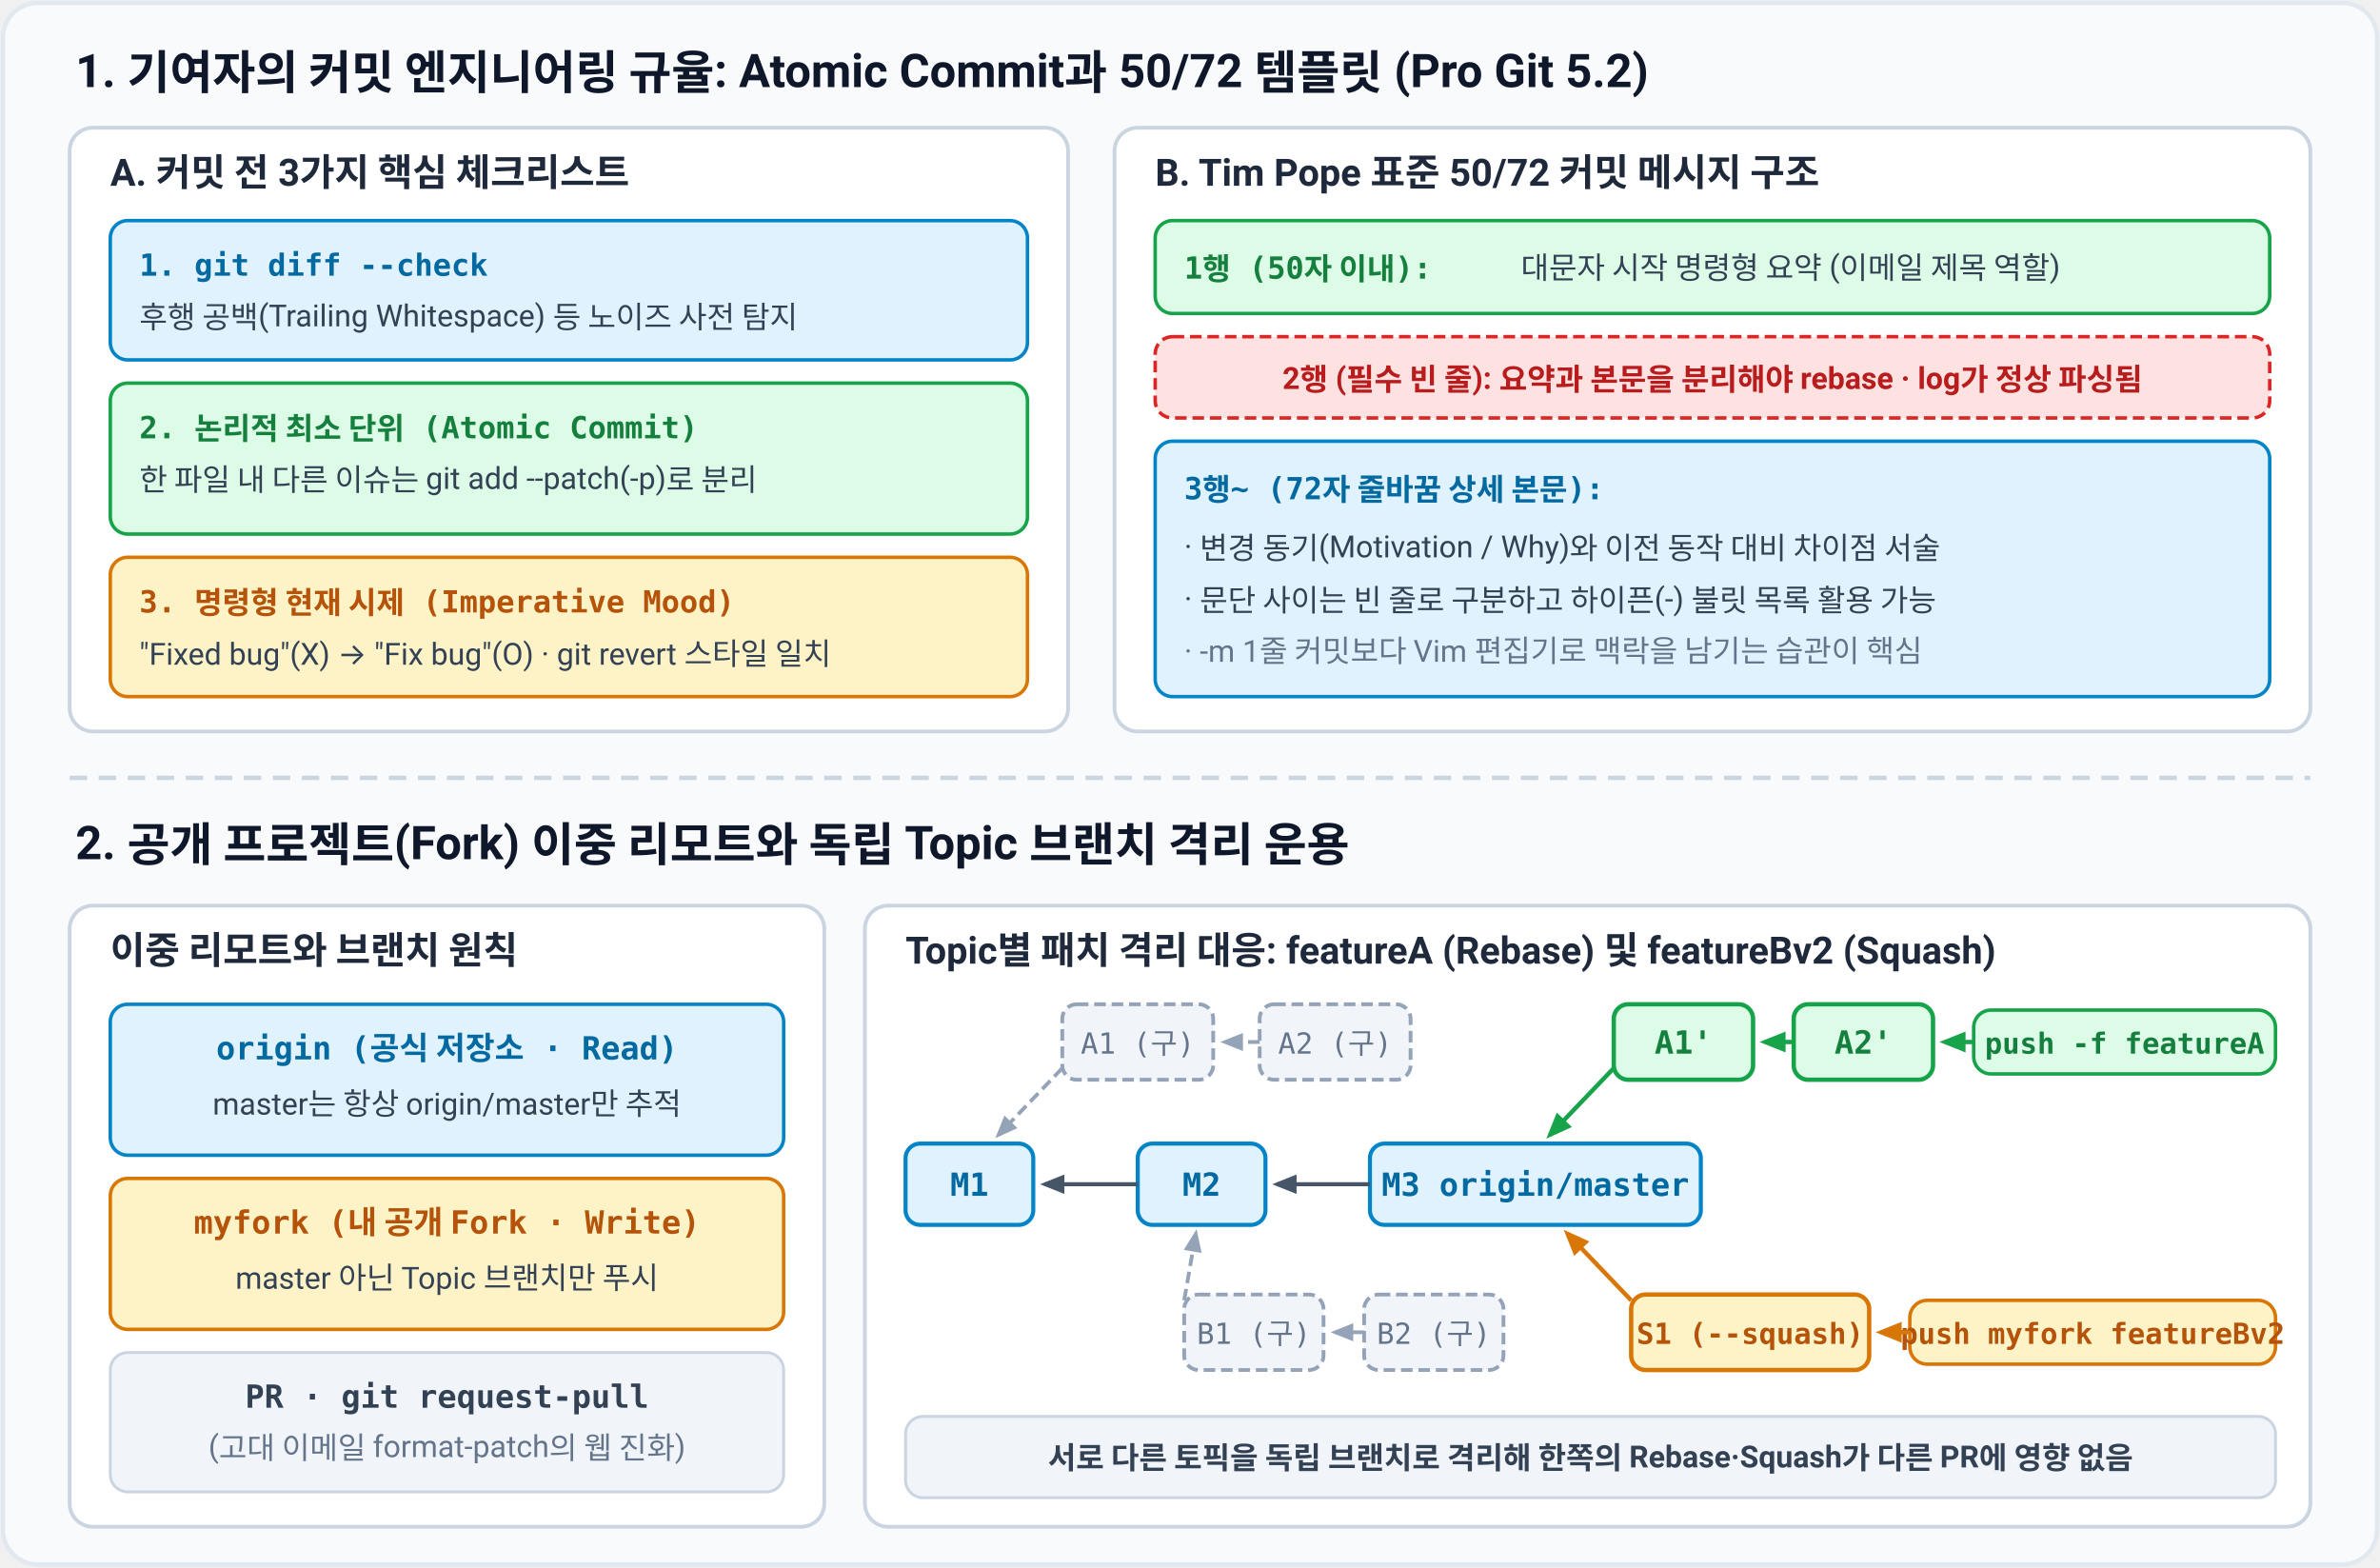
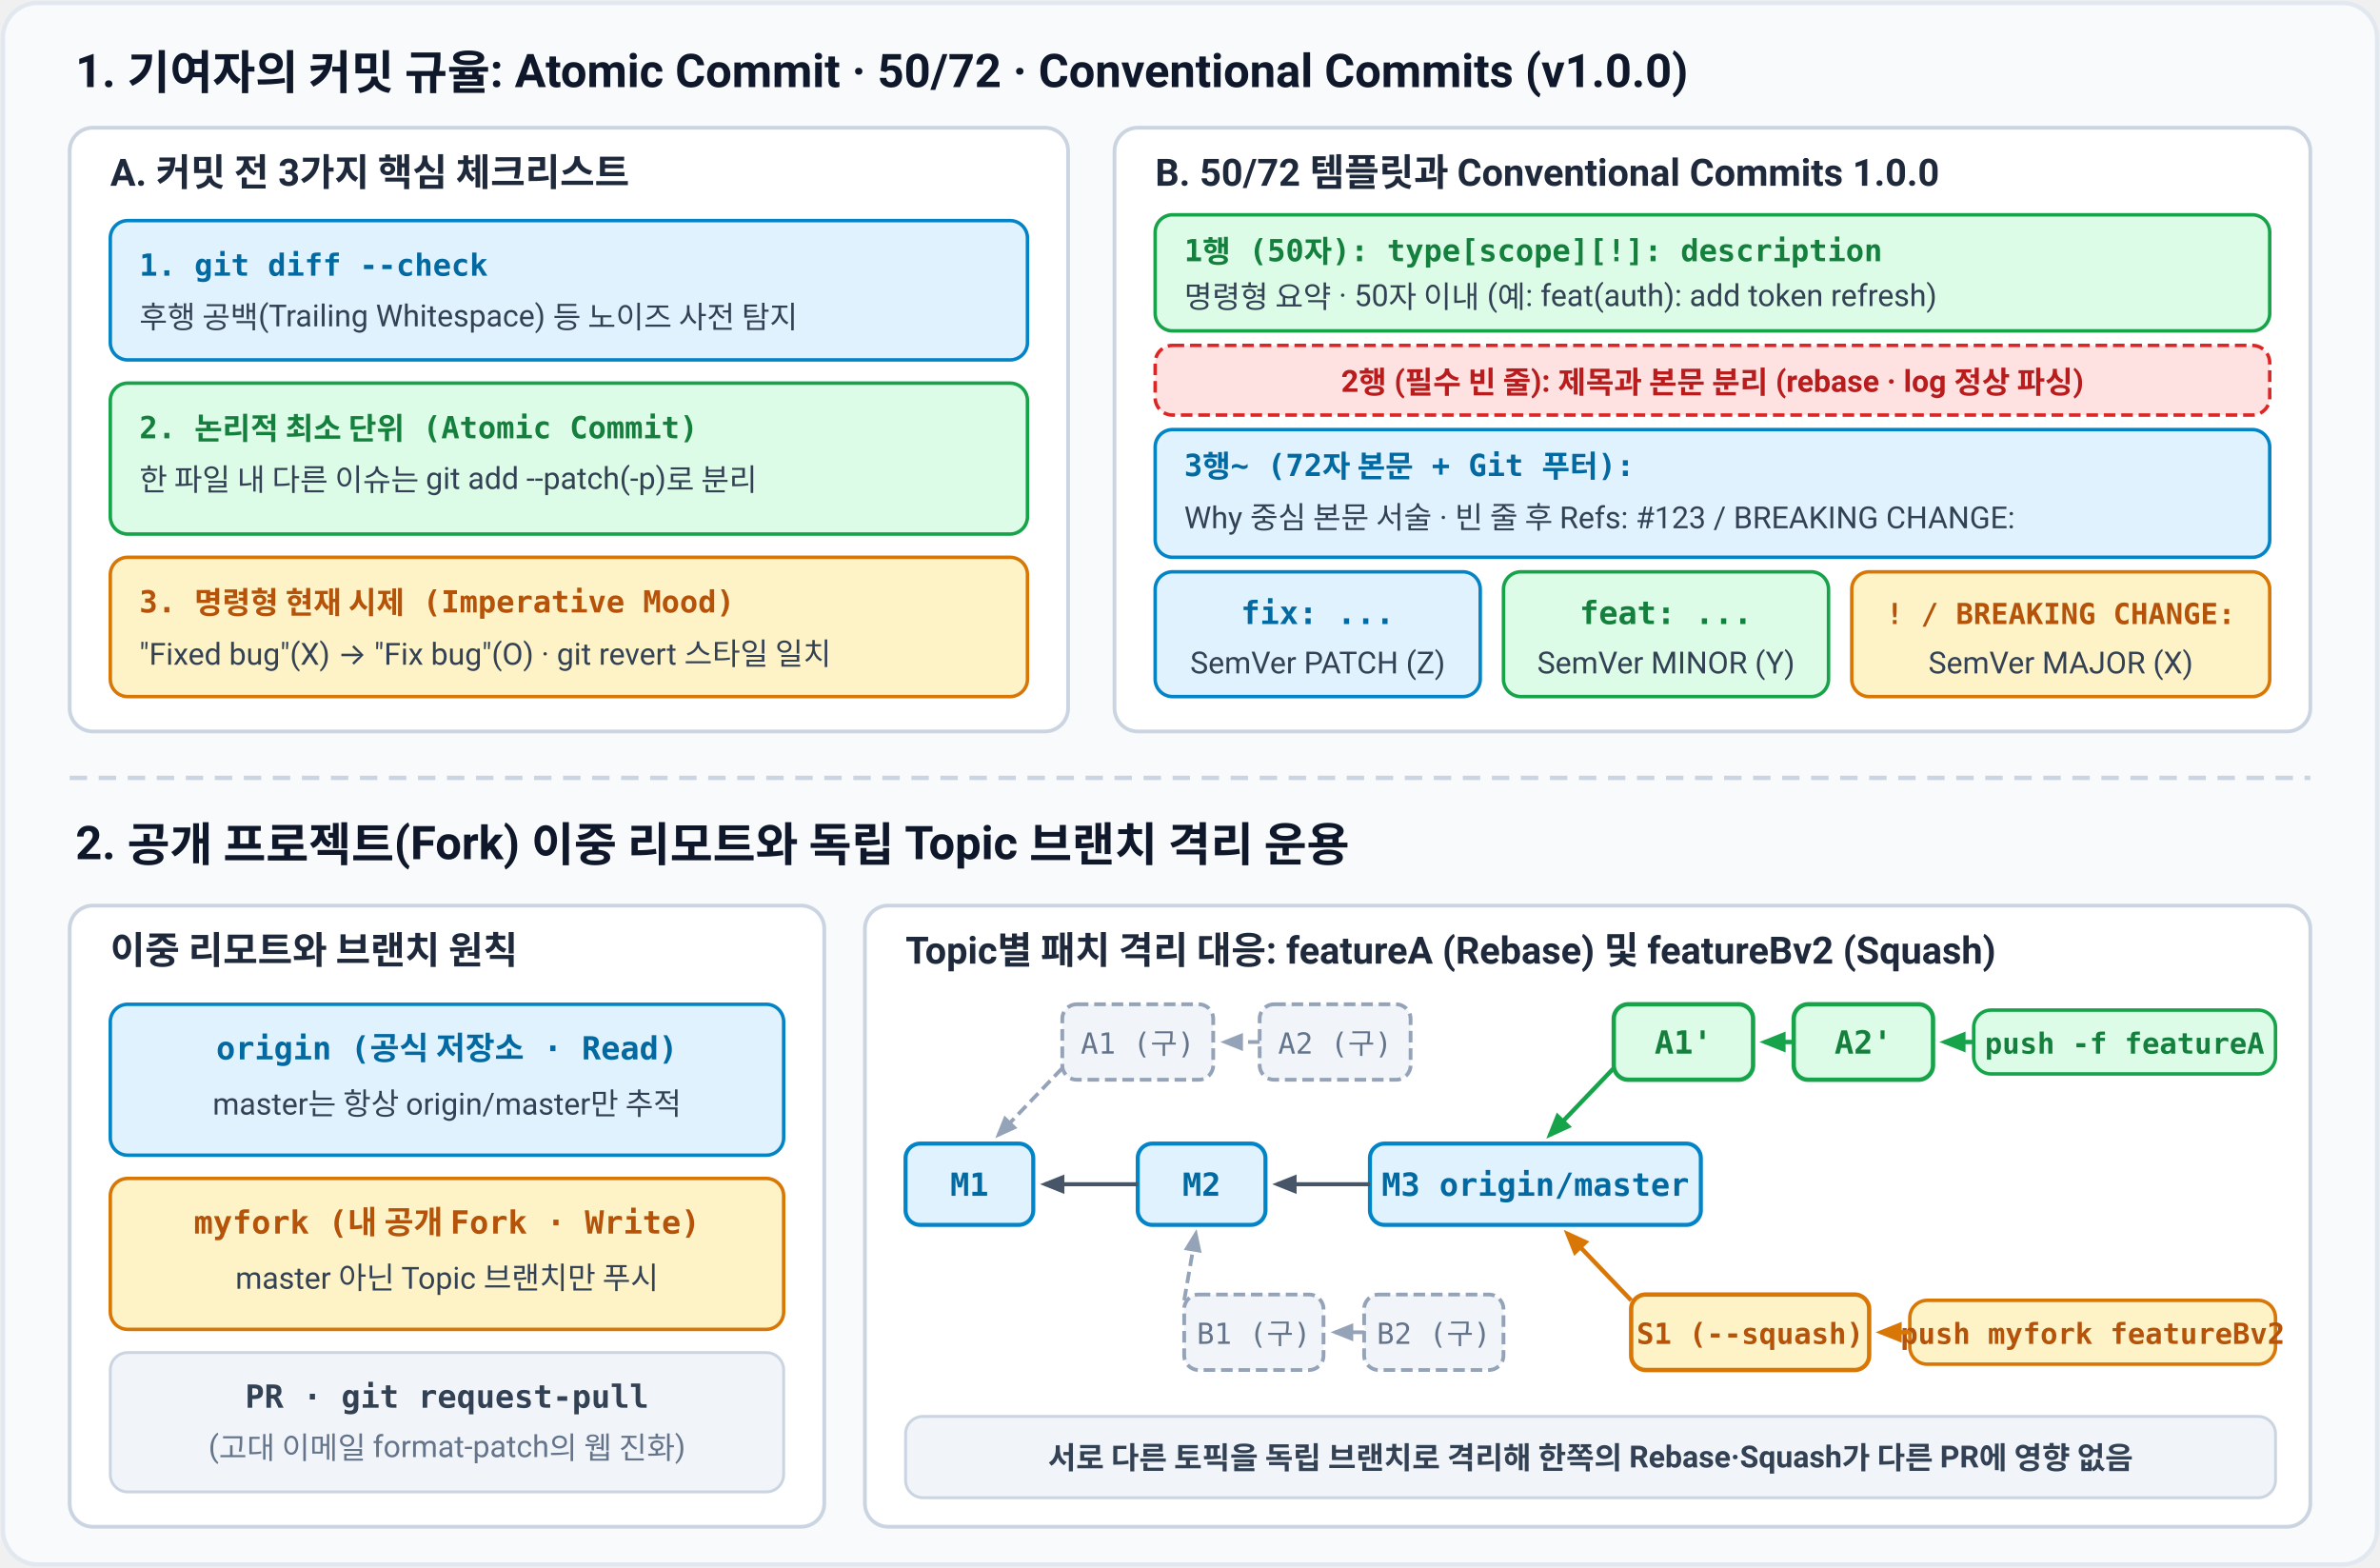
<svg xmlns="http://www.w3.org/2000/svg" viewBox="0 0 820 540" width="820" height="540" role="img" aria-labelledby="diagram-title diagram-desc">
  <defs>
    <style>
      .bg { fill: #f8fafc; stroke: #e2e8f0; stroke-width: 1.5; }
      .divider { stroke: #cbd5e1; stroke-width: 1.5; stroke-dasharray: 6 4; }
      .section-title { font-family: -apple-system, BlinkMacSystemFont, "Segoe UI", Roboto, sans-serif; font-size: 16px; font-weight: 700; fill: #0f172a; }
      .panel-title { font-family: -apple-system, BlinkMacSystemFont, "Segoe UI", Roboto, sans-serif; font-size: 13px; font-weight: 700; fill: #1e293b; }

      .box-title { font-family: -apple-system, BlinkMacSystemFont, "Segoe UI", Roboto, sans-serif; font-size: 12px; font-weight: 700; text-anchor: middle; }
      .mono-title { font-family: ui-monospace, SFMono-Regular, Menlo, monospace; font-size: 11px; font-weight: 700; text-anchor: middle; }
      .sub-txt { font-family: -apple-system, BlinkMacSystemFont, "Segoe UI", Roboto, sans-serif; font-size: 10.5px; text-anchor: middle; }
      .mono-sub { font-family: ui-monospace, SFMono-Regular, Menlo, monospace; font-size: 10px; text-anchor: middle; }
      .mono-left { font-family: ui-monospace, SFMono-Regular, Menlo, monospace; font-size: 10.5px; font-weight: 700; text-anchor: start; }
      .sub-left { font-family: -apple-system, BlinkMacSystemFont, "Segoe UI", Roboto, sans-serif; font-size: 10.5px; text-anchor: start; }

      .panel-card { fill: #ffffff; stroke: #cbd5e1; stroke-width: 1.3; rx: 8; }
      .pill-green { fill: #dcfce7; stroke: #16a34a; stroke-width: 1.2; rx: 6; }
      .pill-blue { fill: #e0f2fe; stroke: #0284c7; stroke-width: 1.2; rx: 6; }
      .pill-red { fill: #fee2e2; stroke: #dc2626; stroke-width: 1.2; stroke-dasharray: 4 2; rx: 6; }
      .pill-amber { fill: #fef3c7; stroke: #d97706; stroke-width: 1.2; rx: 6; }
      .pill-note { fill: #f1f5f9; stroke: #cbd5e1; stroke-width: 1; rx: 6; }

      .node-master { fill: #e0f2fe; stroke: #0284c7; stroke-width: 1.4; rx: 5; }
      .node-rebase { fill: #dcfce7; stroke: #16a34a; stroke-width: 1.5; rx: 5; }
      .node-old { fill: #f1f5f9; stroke: #94a3b8; stroke-width: 1.3; stroke-dasharray: 4 2; rx: 5; }
      .node-squash { fill: #fef3c7; stroke: #d97706; stroke-width: 1.5; rx: 5; }

      .txt-slate { fill: #334155; }
      .txt-muted { fill: #64748b; }
      .txt-blue { fill: #0369a1; }
      .txt-green { fill: #15803d; }
      .txt-amber { fill: #b45309; }
      .txt-red { fill: #b91c1c; }

      .arrow-slate { stroke: #475569; stroke-width: 1.4; fill: none; }
      .arrow-muted { stroke: #94a3b8; stroke-width: 1.3; stroke-dasharray: 4 2; fill: none; }
      .arrow-green { stroke: #16a34a; stroke-width: 1.5; fill: none; }
      .arrow-green-dash { stroke: #16a34a; stroke-width: 1.5; stroke-dasharray: 5 3; fill: none; }
      .arrow-amber { stroke: #d97706; stroke-width: 1.5; fill: none; }
    </style>
    <marker id="head-slate" viewBox="0 0 10 10" refX="8" refY="5" markerWidth="6" markerHeight="6" orient="auto-start-reverse">
      <path d="M 0 1 L 10 5 L 0 9 z" fill="#475569" />
    </marker>
    <marker id="head-muted" viewBox="0 0 10 10" refX="8" refY="5" markerWidth="6" markerHeight="6" orient="auto-start-reverse">
      <path d="M 0 1 L 10 5 L 0 9 z" fill="#94a3b8" />
    </marker>
    <marker id="head-green" viewBox="0 0 10 10" refX="8" refY="5" markerWidth="6" markerHeight="6" orient="auto-start-reverse">
      <path d="M 0 1 L 10 5 L 0 9 z" fill="#16a34a" />
    </marker>
    <marker id="head-amber" viewBox="0 0 10 10" refX="8" refY="5" markerWidth="6" markerHeight="6" orient="auto-start-reverse">
      <path d="M 0 1 L 10 5 L 0 9 z" fill="#d97706" />
    </marker>
  </defs>
  <rect x="1" y="1" width="818" height="538" rx="12" class="bg" />
-   <text x="26" y="30" class="section-title">1. 기여자의 커밋 엔지니어링 규율: Atomic Commit과 50/72 템플릿 (Pro Git 5.2)</text>
+   <text x="26" y="30" class="section-title">1. 기여자의 커밋 규율: Atomic Commit · 50/72 · Conventional Commits (v1.0.0)</text>
  <rect x="24" y="44" width="344" height="208" class="panel-card" />
  <text x="38" y="64" class="panel-title">A. 커밋 전 3가지 핵심 체크리스트</text>
  <rect x="38" y="76" width="316" height="48" class="pill-blue" />
  <text x="48" y="95" class="mono-left txt-blue">1. git diff --check</text>
  <text x="48" y="113" class="sub-left txt-slate">후행 공백(Trailing Whitespace) 등 노이즈 사전 탐지</text>
  <rect x="38" y="132" width="316" height="52" class="pill-green" />
  <text x="48" y="151" class="mono-left txt-green">2. 논리적 최소 단위 (Atomic Commit)</text>
  <text x="48" y="169" class="sub-left txt-slate">한 파일 내 다른 이슈는 git add --patch(-p)로 분리</text>
  <rect x="38" y="192" width="316" height="48" class="pill-amber" />
  <text x="48" y="211" class="mono-left txt-amber">3. 명령형 현재 시제 (Imperative Mood)</text>
  <text x="48" y="229" class="sub-left txt-slate">"Fixed bug"(X) → "Fix bug"(O) · git revert 스타일 일치</text>
  <rect x="384" y="44" width="412" height="208" class="panel-card" />
-   <text x="398" y="64" class="panel-title">B. Tim Pope 표준 50/72 커밋 메시지 구조</text>
-   <rect x="398" y="76" width="384" height="32" class="pill-green" />
-   <text x="408" y="96" class="mono-left txt-green">1행 (50자 이내):</text>
-   <text x="524" y="96" class="sub-left txt-slate">대문자 시작 명령형 요약 (이메일 제목 역할)</text>
-   <rect x="398" y="116" width="384" height="28" class="pill-red" />
-   <text x="590" y="134" class="sub-txt txt-red" style="font-weight: 700;">2행 (필수 빈 줄): 요약과 본문을 분리해야 rebase · log가 정상 파싱됨</text>
-   <rect x="398" y="152" width="384" height="88" class="pill-blue" />
-   <text x="408" y="172" class="mono-left txt-blue">3행~ (72자 줄바꿈 상세 본문):</text>
-   <text x="408" y="192" class="sub-left txt-slate">· 변경 동기(Motivation / Why)와 이전 동작 대비 차이점 서술</text>
-   <text x="408" y="210" class="sub-left txt-slate">· 문단 사이는 빈 줄로 구분하고 하이픈(-) 불릿 목록 활용 가능</text>
-   <text x="408" y="228" class="sub-left txt-muted">· -m 1줄 커밋보다 Vim 편집기로 맥락을 남기는 습관이 핵심</text>
+   <text x="398" y="64" class="panel-title">B. 50/72 템플릿과 Conventional Commits 1.0.0</text>
+   <rect x="398" y="74" width="384" height="40" class="pill-green" />
+   <text x="408" y="90" class="mono-left txt-green">1행 (50자): type[scope][!]: description</text>
+   <text x="408" y="106" class="sub-left txt-slate">명령형 요약 · 50자 이내 (예: feat(auth): add token refresh)</text>
+   <rect x="398" y="119" width="384" height="24" class="pill-red" />
+   <text x="590" y="135" class="sub-txt txt-red" style="font-weight: 700;">2행 (필수 빈 줄): 제목과 본문 분리 (rebase · log 정상 파싱)</text>
+   <rect x="398" y="148" width="384" height="44" class="pill-blue" />
+   <text x="408" y="164" class="mono-left txt-blue">3행~ (72자 본문 + Git 푸터):</text>
+   <text x="408" y="182" class="sub-left txt-slate">Why 중심 본문 서술 · 빈 줄 후 Refs: #123 / BREAKING CHANGE:</text>
+   <rect x="398" y="197" width="112" height="43" class="pill-blue" />
+   <text x="454" y="215" class="mono-title txt-blue">fix: ...</text>
+   <text x="454" y="232" class="sub-txt txt-slate">SemVer PATCH (Z)</text>
+   <rect x="518" y="197" width="112" height="43" class="pill-green" />
+   <text x="574" y="215" class="mono-title txt-green">feat: ...</text>
+   <text x="574" y="232" class="sub-txt txt-slate">SemVer MINOR (Y)</text>
+   <rect x="638" y="197" width="144" height="43" class="pill-amber" />
+   <text x="710" y="215" class="mono-sub txt-amber" style="font-weight: 700;">! / BREAKING CHANGE:</text>
+   <text x="710" y="232" class="sub-txt txt-slate">SemVer MAJOR (X)</text>
  <line x1="24" y1="268" x2="796" y2="268" class="divider" />
  <text x="26" y="296" class="section-title">2. 공개 프로젝트(Fork) 이중 리모트와 독립 Topic 브랜치 격리 운용</text>
  <rect x="24" y="312" width="260" height="214" class="panel-card" />
  <text x="38" y="332" class="panel-title">이중 리모트와 브랜치 원칙</text>
  <rect x="38" y="346" width="232" height="52" class="pill-blue" />
  <text x="154" y="365" class="mono-title txt-blue">origin (공식 저장소 · Read)</text>
  <text x="154" y="384" class="sub-txt txt-slate">master는 항상 origin/master만 추적</text>
  <rect x="38" y="406" width="232" height="52" class="pill-amber" />
  <text x="154" y="425" class="mono-title txt-amber">myfork (내 공개 Fork · Write)</text>
  <text x="154" y="444" class="sub-txt txt-slate">master 아닌 Topic 브랜치만 푸시</text>
  <rect x="38" y="466" width="232" height="48" class="pill-note" />
  <text x="154" y="485" class="mono-title txt-slate">PR · git request-pull</text>
  <text x="154" y="502" class="sub-txt txt-muted">(고대 이메일 format-patch의 웹 진화)</text>
  <rect x="298" y="312" width="498" height="214" class="panel-card" />
  <text x="312" y="332" class="panel-title">Topic별 패치 격리 대응: featureA (Rebase) 및 featureBv2 (Squash)</text>
  <rect x="366" y="346" width="52" height="26" class="node-old" />
  <text x="392" y="363" class="mono-sub txt-muted">A1 (구)</text>
  <rect x="434" y="346" width="52" height="26" class="node-old" />
  <text x="460" y="363" class="mono-sub txt-muted">A2 (구)</text>
  <line x1="434" y1="359" x2="422" y2="359" class="arrow-muted" marker-end="url(#head-muted)" />
  <rect x="556" y="346" width="48" height="26" class="node-rebase" />
  <text x="580" y="363" class="mono-title txt-green">A1'</text>
  <rect x="618" y="346" width="48" height="26" class="node-rebase" />
  <text x="642" y="363" class="mono-title txt-green">A2'</text>
  <line x1="618" y1="359" x2="608" y2="359" class="arrow-green" marker-end="url(#head-green)" />
  <rect x="680" y="348" width="104" height="22" class="pill-green" />
  <text x="732" y="363" class="mono-sub txt-green" style="font-weight: 700;">push -f featureA</text>
  <line x1="680" y1="359" x2="670" y2="359" class="arrow-green" marker-end="url(#head-green)" />
  <rect x="312" y="394" width="44" height="28" class="node-master" />
  <text x="334" y="412" class="mono-title txt-blue">M1</text>
  <rect x="392" y="394" width="44" height="28" class="node-master" />
  <text x="414" y="412" class="mono-title txt-blue">M2</text>
  <line x1="392" y1="408" x2="360" y2="408" class="arrow-slate" marker-end="url(#head-slate)" />
  <rect x="472" y="394" width="114" height="28" class="node-master" />
  <text x="529" y="412" class="mono-title txt-blue">M3 origin/master</text>
  <line x1="472" y1="408" x2="440" y2="408" class="arrow-slate" marker-end="url(#head-slate)" />
  <line x1="366" y1="368" x2="344" y2="391" class="arrow-muted" marker-end="url(#head-muted)" />
  <line x1="556" y1="368" x2="534" y2="391" class="arrow-green" marker-end="url(#head-green)" />
  <rect x="408" y="446" width="48" height="26" class="node-old" />
  <text x="432" y="463" class="mono-sub txt-muted">B1 (구)</text>
  <rect x="470" y="446" width="48" height="26" class="node-old" />
  <text x="494" y="463" class="mono-sub txt-muted">B2 (구)</text>
  <line x1="470" y1="459" x2="460" y2="459" class="arrow-muted" marker-end="url(#head-muted)" />
  <line x1="408" y1="448" x2="412" y2="425" class="arrow-muted" marker-end="url(#head-muted)" />
  <rect x="562" y="446" width="82" height="26" class="node-squash" />
  <text x="603" y="463" class="mono-sub txt-amber" style="font-weight: 700;">S1 (--squash)</text>
  <line x1="562" y1="448" x2="540" y2="425" class="arrow-amber" marker-end="url(#head-amber)" />
  <rect x="658" y="448" width="126" height="22" class="pill-amber" />
  <text x="721" y="463" class="mono-sub txt-amber" style="font-weight: 700;">push myfork featureBv2</text>
  <line x1="658" y1="459" x2="648" y2="459" class="arrow-amber" marker-end="url(#head-amber)" />
  <rect x="312" y="488" width="472" height="28" class="pill-note" />
  <text x="548" y="506" class="sub-txt txt-slate" style="font-weight: 600;">서로 다른 토픽을 독립 브랜치로 격리해 한쪽의 Rebase·Squash가 다른 PR에 영향 없음</text>
</svg>
